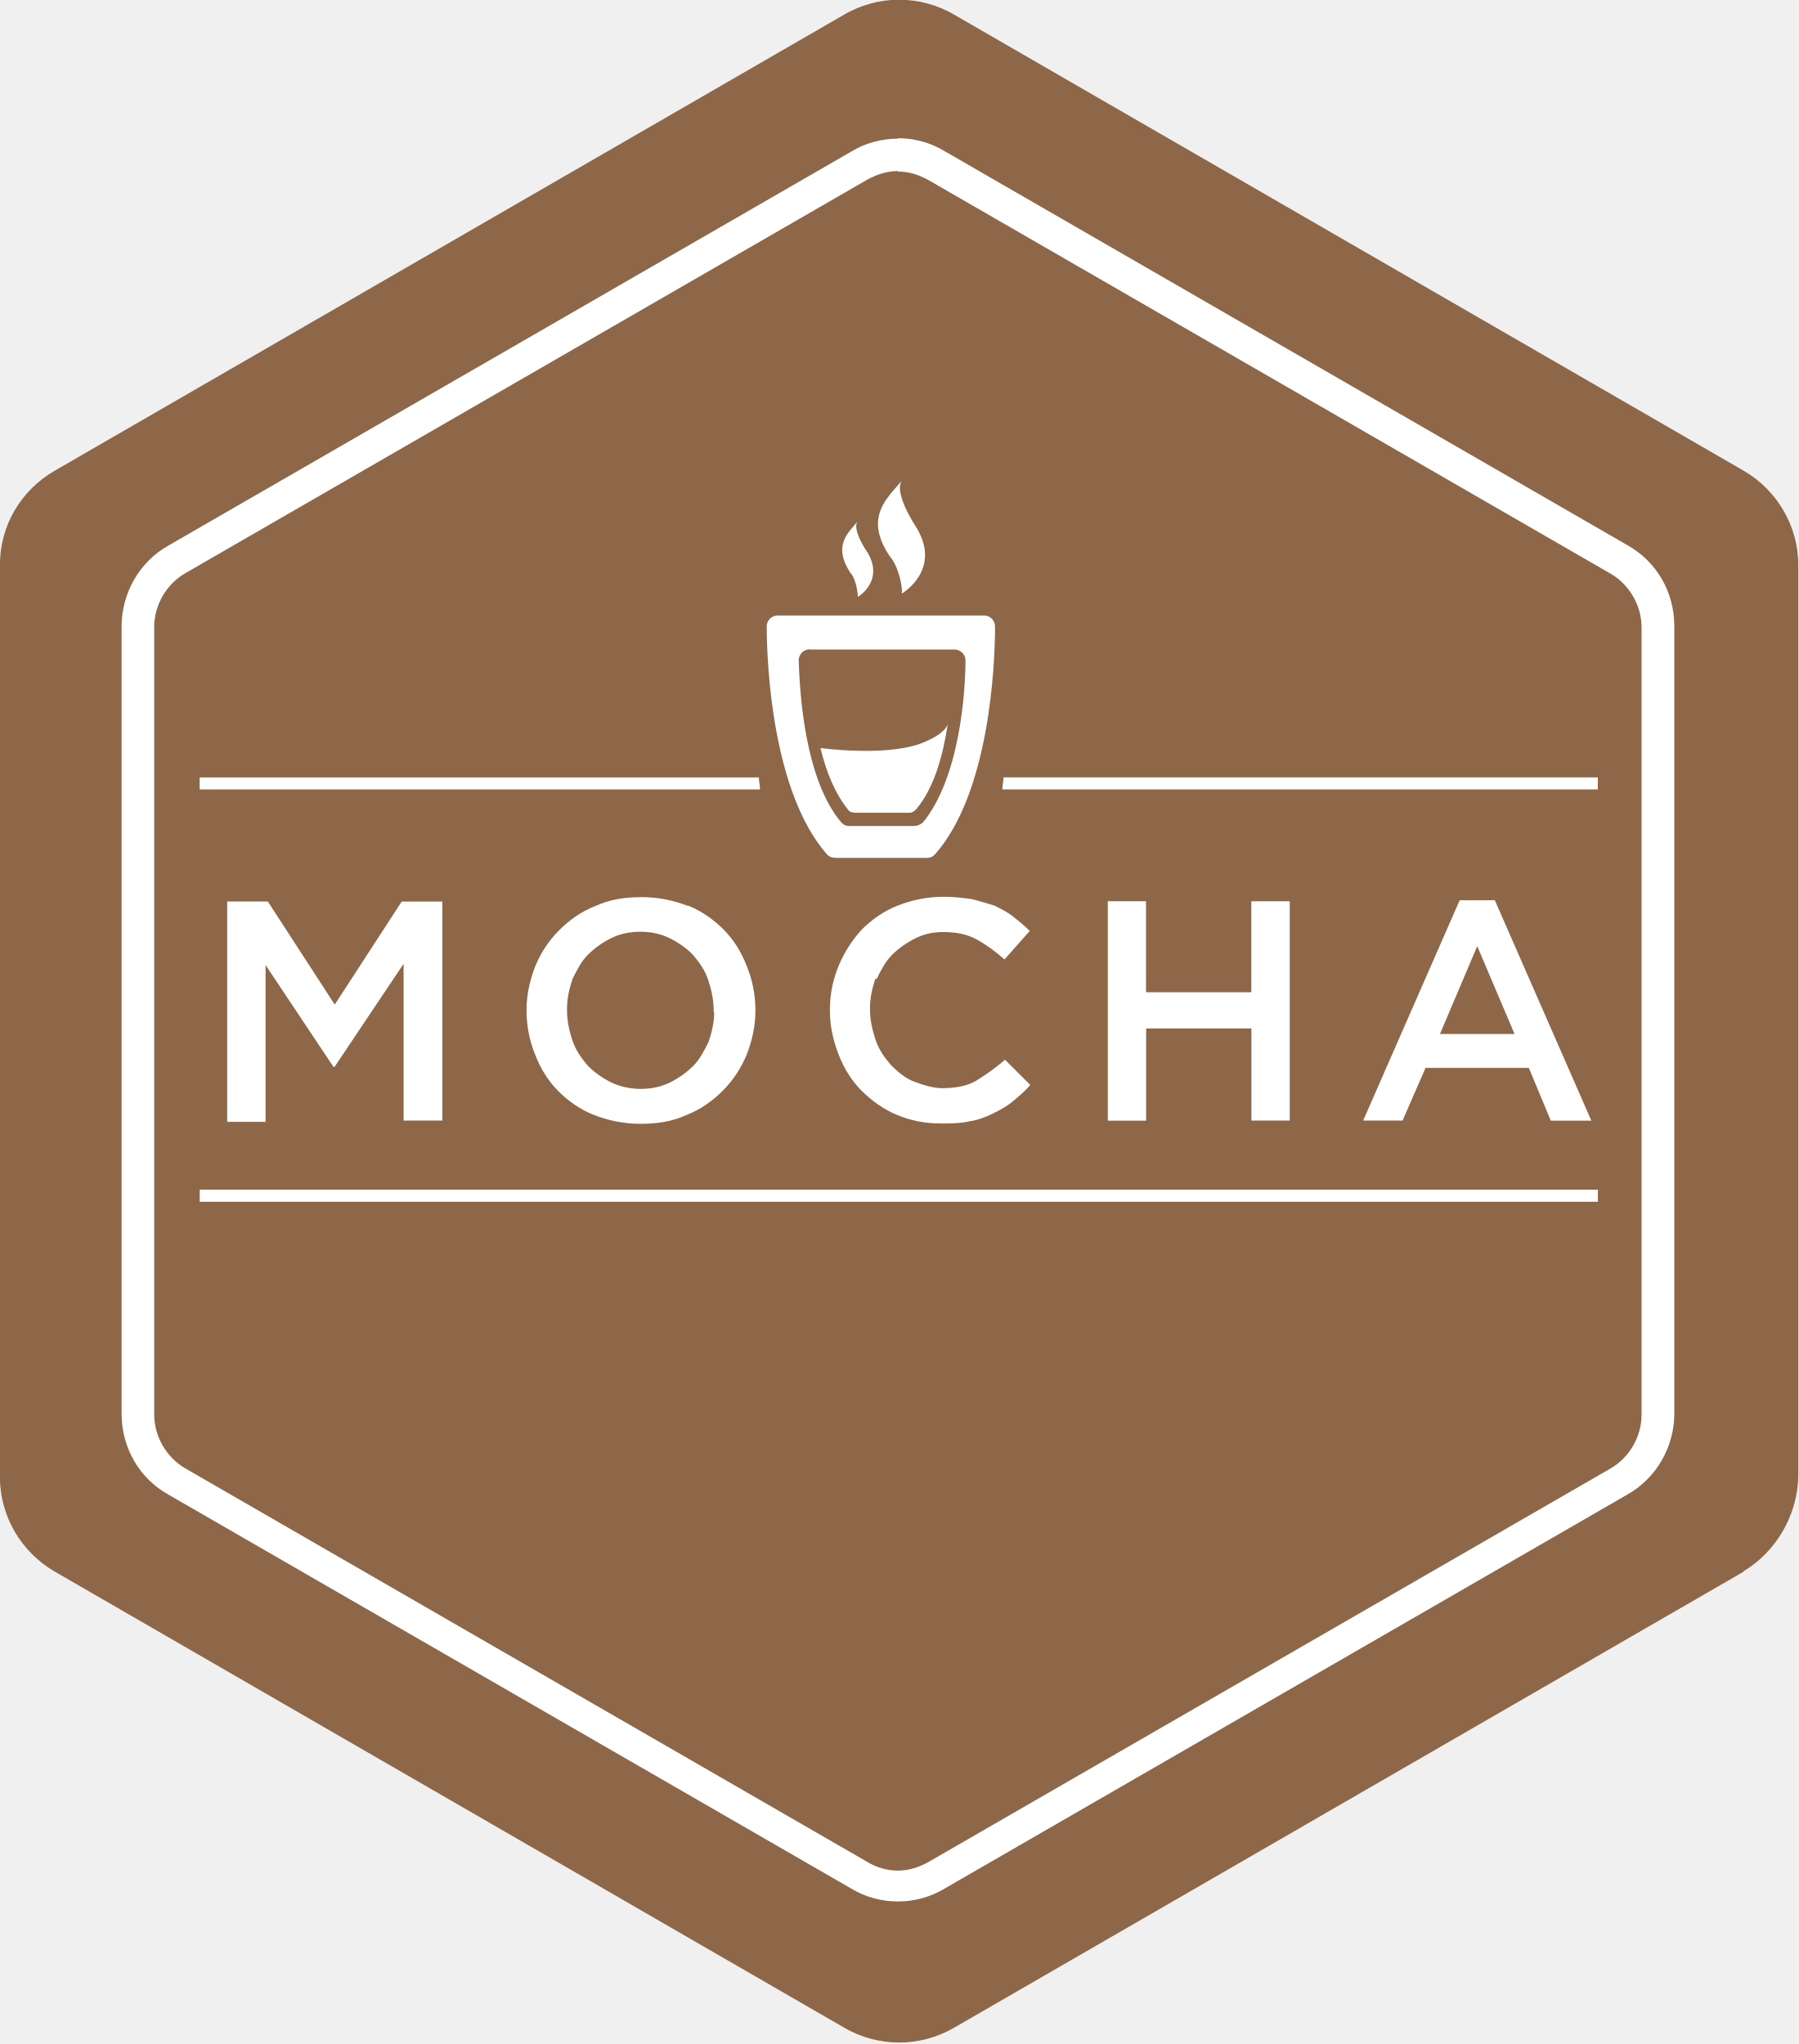
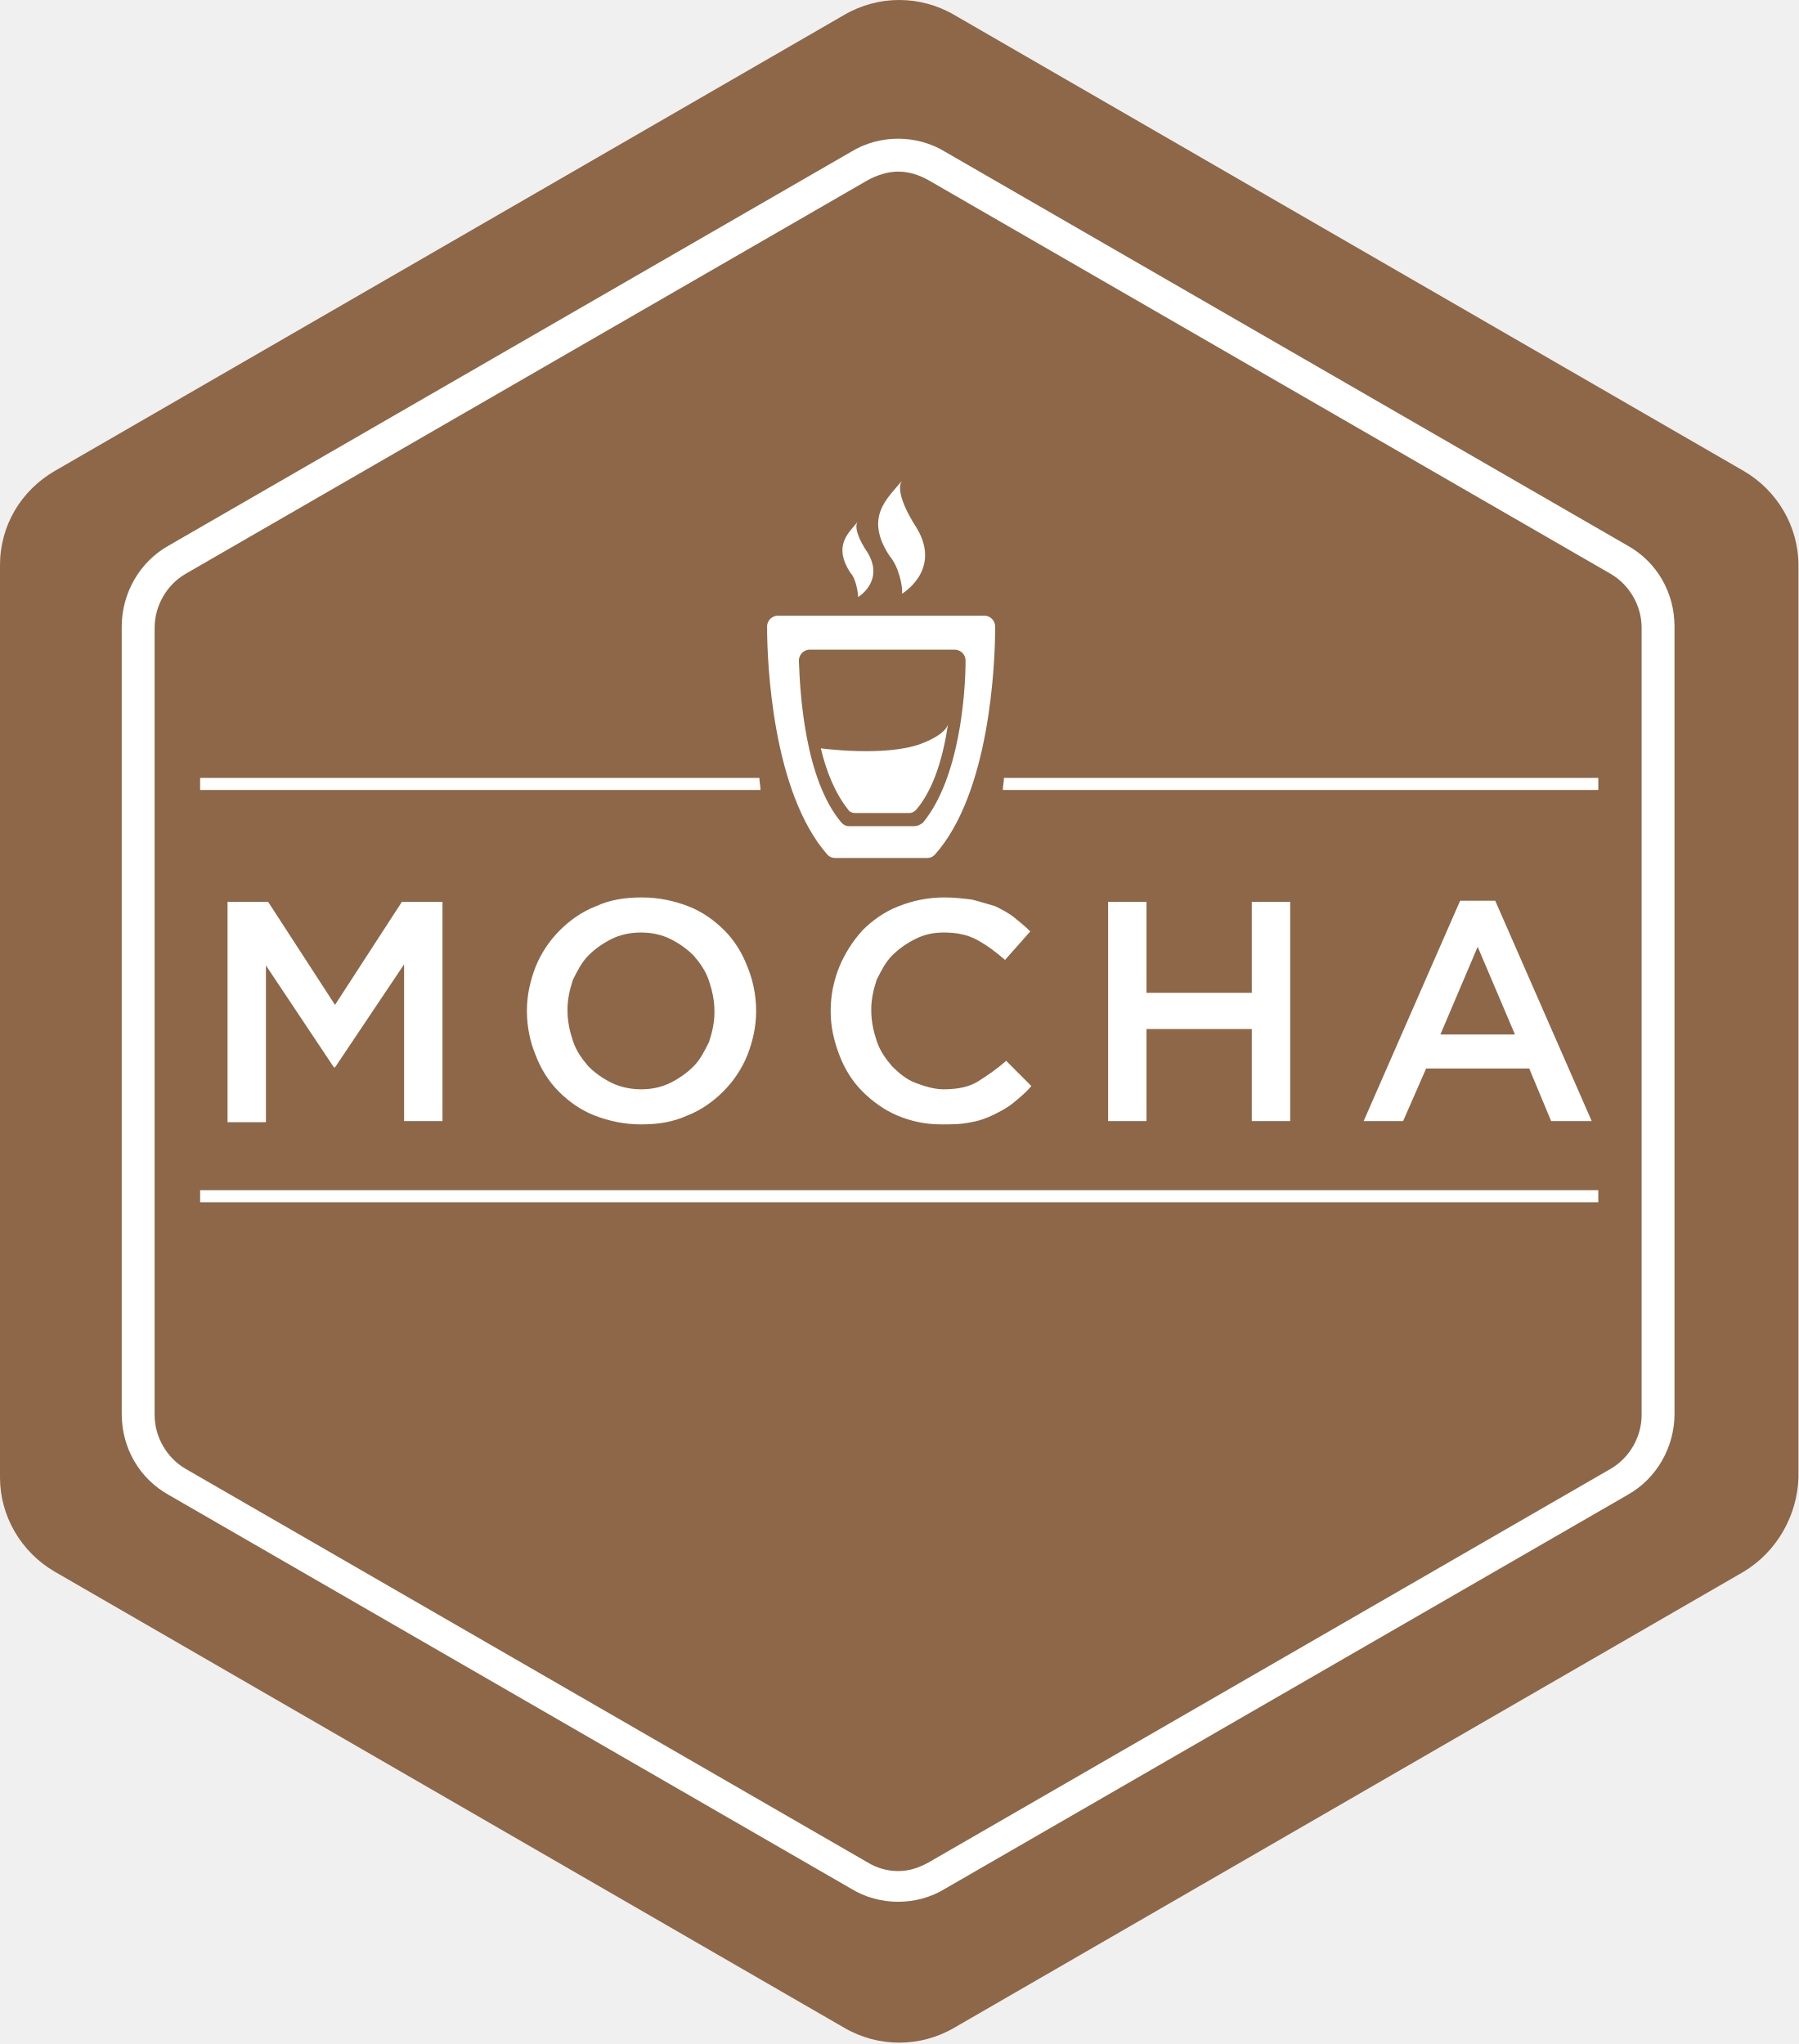
- <svg xmlns="http://www.w3.org/2000/svg" viewBox="0 0 256 291">
-   <path fill="#8D6748" d="M248.19 223.76L135.8 288.69c-4.84 2.8-10.78 2.8-15.61 0L7.8 223.75c-4.84-2.81-7.81-7.97-7.81-13.43V80.44c0-5.62 2.96-10.62 7.805-13.43L120.18 2.07c4.83-2.81 10.77-2.81 15.61-.001l112.39 64.93c4.83 2.81 7.8 7.96 7.8 13.42v129.87c-.16 5.46-3.13 10.61-7.81 13.42v0Z" />
-   <path fill="#FFF" d="M127.84 19.74c-2.35 0-4.69.62-6.72 1.87L24.027 77.64c-4.22 2.34-6.72 6.86-6.72 11.55v112.07c0 4.83 2.497 9.21 6.712 11.55l97.093 56.03c2.02 1.24 4.37 1.87 6.71 1.87s4.68-.63 6.71-1.88l97.09-56.04c4.21-2.35 6.71-6.869 6.71-11.56V89.15c0-4.84-2.5-9.21-6.72-11.56l-97.1-56.04c-2.03-1.25-4.38-1.88-6.72-1.88v0Zm0 4.683v0c1.56 0 2.96.46 4.37 1.24l97.09 56.03c2.65 1.56 4.37 4.52 4.37 7.64v112.07c0 3.12-1.72 6.08-4.38 7.64l-97.1 56.03c-1.41.78-2.81 1.24-4.38 1.24 -1.57 0-3.13-.47-4.38-1.25l-97.1-56.04c-2.66-1.57-4.38-4.53-4.38-7.65V89.29c0-3.13 1.71-6.09 4.37-7.65l97.09-56.04c1.4-.79 2.96-1.25 4.37-1.25v0Zm-8.98 97.71h13.11c.46 0 .78-.16 1.09-.47 7.8-8.75 8.58-27.01 8.58-32.47 0-.78-.625-1.57-1.57-1.57h-14.68 -14.68c-.78 0-1.57.62-1.57 1.56 0 5.3.78 23.57 8.58 32.46 .31.31.62.46 1.09.46Zm-3.59-29.66h10.3 10.3c.78 0 1.56.62 1.56 1.56 0 4.37-.79 16.7-6.09 23.1 -.47.31-.78.46-1.25.46h-9.21c-.47 0-.79-.16-1.1-.47 -5.31-6.25-5.94-18.74-6.09-23.11 0-.78.62-1.57 1.56-1.57Zm13.11-7.97s5.62-3.28 2.18-9.21c-2.03-3.13-2.97-5.78-2.19-6.87 -2.03 2.49-5.47 5.15-1.72 10.77 1.24 1.4 1.87 4.37 1.71 5.3Zm-6.25.46s3.74-2.19 1.4-6.244c-1.41-2.03-2.03-3.91-1.41-4.53 -1.41 1.71-3.59 3.43-1.1 7.33 .78.78 1.09 2.81 1.09 3.43Zm-.47 30.75h7.8c.31 0 .62-.16.93-.47 2.65-3.122 3.9-7.97 4.52-12.18 0 0-.16 1.4-3.91 2.81 -5.16 1.87-14.21.62-14.21.62 .78 3.27 2.02 6.4 3.9 8.74 .15.31.62.46.93.46Zm-58.7 43.86v-31.22h-5.78l-9.53 14.67 -9.53-14.68h-5.78v31.37h5.46v-22.33l9.67 14.51h.15l9.83-14.68v22.32h5.46Zm34.96-30.6c-2.03-.79-4.22-1.25-6.56-1.25 -2.35 0-4.53.31-6.56 1.24 -2.03.78-3.75 2.02-5.16 3.43 -1.57 1.56-2.66 3.27-3.44 5.15 -.78 2.02-1.25 4.05-1.25 6.244v.15c0 2.18.46 4.37 1.24 6.24 .78 2.02 1.87 3.74 3.27 5.15 1.4 1.4 3.12 2.65 5.15 3.43 2.03.78 4.21 1.24 6.55 1.24s4.52-.32 6.55-1.25c2.02-.78 3.74-2.03 5.15-3.44 1.56-1.57 2.65-3.28 3.43-5.16 .78-2.03 1.24-4.06 1.24-6.25v-.16c0-2.19-.47-4.38-1.25-6.244 -.79-2.03-1.88-3.75-3.28-5.16 -1.41-1.41-3.13-2.66-5.16-3.44Zm3.74 15.14c0 1.4-.32 2.81-.79 4.21 -.63 1.24-1.25 2.49-2.19 3.43 -.94.93-2.03 1.71-3.28 2.34 -1.25.625-2.66.93-4.22.93 -1.41 0-2.97-.32-4.22-.94 -1.25-.63-2.35-1.41-3.28-2.35 -.94-1.1-1.72-2.19-2.19-3.59 -.47-1.41-.78-2.81-.78-4.38v-.16c0-1.41.31-2.81.78-4.22 .625-1.25 1.24-2.5 2.18-3.44 .93-.94 2.02-1.72 3.27-2.35 1.24-.63 2.65-.94 4.21-.94s2.96.31 4.21.93c1.24.62 2.34 1.4 3.27 2.34 .93 1.09 1.71 2.18 2.18 3.59 .46 1.4.78 2.81.78 4.37v.15Zm23.1-4.69c.62-1.25 1.24-2.5 2.18-3.44 .93-.94 2.03-1.72 3.27-2.35 1.24-.63 2.49-.94 4.05-.94 1.87 0 3.43.31 4.83 1.09s2.65 1.71 3.9 2.81l3.59-4.06c-.79-.79-1.57-1.41-2.35-2.03 -.78-.63-1.72-1.1-2.66-1.57 -1.1-.32-2.03-.63-3.28-.94 -1.25-.16-2.5-.32-3.91-.32 -2.5 0-4.53.46-6.56 1.24 -2.03.78-3.75 2.03-5.16 3.43 -1.41 1.56-2.5 3.27-3.28 5.15 -.79 1.87-1.25 4.05-1.25 6.244v.15c0 2.18.46 4.21 1.24 6.24 .78 2.02 1.87 3.74 3.27 5.15 1.4 1.4 3.12 2.65 4.99 3.43 1.87.78 3.9 1.24 6.24 1.24 1.4 0 2.8 0 4.21-.32 1.09-.16 2.34-.625 3.27-1.1 .93-.47 1.87-.94 2.81-1.72 .93-.79 1.71-1.41 2.49-2.35l-3.59-3.59c-1.41 1.24-2.81 2.18-4.06 2.96 -1.25.78-2.97 1.09-4.84 1.09 -1.41 0-2.81-.47-4.06-.94 -1.25-.47-2.35-1.41-3.28-2.35 -.94-1.1-1.72-2.19-2.19-3.6 -.47-1.41-.79-2.81-.79-4.37v-.16c0-1.41.31-2.81.78-4.22Zm32.93-11.09v31.21h5.46v-13.12h14.98v13.11h5.46v-31.22h-5.47v12.95h-14.99v-12.96h-5.47Zm59.94 23.72l3.12 7.49h5.77l-13.74-31.38h-5l-13.74 31.37h5.61l3.27-7.5h14.67Zm-7.34-17.33l5.3 12.488h-10.62l5.3-12.488ZM28.43 171.09H227.45v-1.72H28.43v1.71Zm114.41-60.41c0 .62-.16 1.09-.16 1.71h84.76v-1.72h-84.61Zm-34.81 0H28.42v1.71h79.76c0-.63-.16-1.1-.16-1.72Z" />
+ <svg xmlns="http://www.w3.org/2000/svg" width="256px" height="291px" viewBox="0 0 256 291" version="1.1" preserveAspectRatio="xMidYMid">
+   <g>
+     <path d="M248.195,223.766 L135.805,288.703 C130.966,291.512 125.034,291.512 120.195,288.703 L7.805,223.766 C2.966,220.956 0,215.805 0,210.342 L0,80.468 C0,74.849 2.966,69.854 7.805,67.044 L120.195,2.107 C125.034,-0.702 130.966,-0.702 135.805,2.107 L248.195,67.044 C253.034,69.854 256,75.005 256,80.468 L256,210.342 C255.844,215.805 252.878,220.956 248.195,223.766 L248.195,223.766 Z" fill="#8D6748" />
+     <path d="M127.844,19.747 C125.503,19.747 123.161,20.371 121.132,21.62 L24.039,77.659 C19.824,80.001 17.327,84.527 17.327,89.21 L17.327,201.288 C17.327,206.127 19.824,210.498 24.039,212.84 L121.132,268.879 C123.161,270.128 125.503,270.752 127.844,270.752 C130.185,270.752 132.527,270.128 134.556,268.879 L231.649,212.84 C235.864,210.498 238.361,205.971 238.361,201.289 L238.361,89.21 C238.361,84.371 235.864,80.001 231.649,77.659 L134.556,21.62 C132.527,20.371 130.185,19.747 127.844,19.747 L127.844,19.747 Z M127.844,24.43 L127.844,24.43 C129.405,24.43 130.81,24.898 132.215,25.679 L229.307,81.718 C231.961,83.279 233.678,86.245 233.678,89.367 L233.678,201.445 C233.678,204.567 231.961,207.532 229.307,209.093 L132.215,265.132 C130.81,265.913 129.405,266.381 127.844,266.381 C126.283,266.381 124.722,265.913 123.473,265.132 L26.381,209.093 C23.727,207.532 22.01,204.567 22.01,201.445 L22.01,89.367 C22.01,86.245 23.727,83.279 26.381,81.718 L123.473,25.679 C124.878,24.898 126.439,24.43 127.844,24.43 L127.844,24.43 Z M118.868,122.147 L131.98,122.147 C132.449,122.147 132.761,121.99 133.073,121.678 C140.878,112.937 141.659,94.673 141.659,89.21 C141.659,88.43 141.034,87.649 140.098,87.649 L125.424,87.649 L110.751,87.649 C109.971,87.649 109.19,88.273 109.19,89.21 C109.19,94.517 109.971,112.781 117.776,121.678 C118.088,121.99 118.4,122.147 118.868,122.147 Z M115.278,92.488 L125.58,92.488 L135.883,92.488 C136.663,92.488 137.444,93.112 137.444,94.049 C137.444,98.42 136.663,110.751 131.356,117.151 C130.888,117.464 130.576,117.62 130.107,117.62 L120.898,117.62 C120.429,117.62 120.117,117.464 119.805,117.151 C114.497,110.908 113.873,98.42 113.717,94.049 C113.717,93.269 114.341,92.488 115.278,92.488 Z M128.39,84.527 C128.39,84.527 134.01,81.249 130.575,75.317 C128.546,72.195 127.61,69.542 128.39,68.449 C126.361,70.947 122.927,73.6 126.673,79.22 C127.922,80.625 128.546,83.59 128.39,84.527 Z M122.146,84.995 C122.146,84.995 125.892,82.81 123.551,78.751 C122.146,76.722 121.522,74.849 122.146,74.224 C120.741,75.941 118.556,77.658 121.053,81.561 C121.834,82.341 122.146,84.371 122.146,84.995 Z M121.678,115.747 L129.483,115.747 C129.795,115.747 130.107,115.591 130.419,115.279 C133.073,112.157 134.322,107.318 134.946,103.103 C134.946,103.103 134.79,104.508 131.044,105.913 C125.893,107.786 116.839,106.537 116.839,106.537 C117.619,109.815 118.868,112.937 120.741,115.279 C120.897,115.591 121.366,115.747 121.678,115.747 Z M62.985,159.61 L62.985,128.391 L57.209,128.391 L47.687,143.064 L38.165,128.391 L32.39,128.391 L32.39,159.766 L37.853,159.766 L37.853,137.444 L47.531,151.961 L47.687,151.961 L57.522,137.288 L57.522,159.61 L62.985,159.61 Z M97.952,129.015 C95.922,128.234 93.737,127.766 91.396,127.766 C89.054,127.766 86.869,128.078 84.839,129.015 C82.81,129.795 81.093,131.044 79.688,132.449 C78.127,134.01 77.035,135.727 76.254,137.6 C75.474,139.629 75.005,141.658 75.005,143.844 L75.005,144 C75.005,146.185 75.474,148.371 76.254,150.244 C77.035,152.273 78.127,153.99 79.532,155.395 C80.937,156.8 82.654,158.049 84.683,158.829 C86.713,159.61 88.898,160.078 91.239,160.078 C93.581,160.078 95.766,159.766 97.796,158.829 C99.825,158.049 101.542,156.8 102.947,155.395 C104.508,153.834 105.6,152.117 106.381,150.244 C107.161,148.215 107.63,146.185 107.63,144 L107.63,143.844 C107.63,141.658 107.161,139.473 106.381,137.6 C105.6,135.571 104.508,133.854 103.103,132.449 C101.698,131.044 99.981,129.795 97.952,129.015 Z M101.698,144.156 C101.698,145.561 101.386,146.966 100.917,148.371 C100.293,149.619 99.669,150.868 98.732,151.805 C97.796,152.741 96.703,153.522 95.454,154.146 C94.205,154.771 92.8,155.083 91.239,155.083 C89.835,155.083 88.274,154.771 87.025,154.146 C85.776,153.522 84.683,152.741 83.747,151.805 C82.81,150.712 82.03,149.619 81.561,148.215 C81.093,146.81 80.781,145.405 80.781,143.844 L80.781,143.688 C80.781,142.283 81.093,140.878 81.561,139.473 C82.186,138.224 82.81,136.976 83.747,136.039 C84.683,135.102 85.776,134.322 87.025,133.697 C88.274,133.073 89.678,132.761 91.239,132.761 C92.8,132.761 94.205,133.073 95.454,133.697 C96.703,134.322 97.796,135.102 98.732,136.039 C99.669,137.132 100.449,138.224 100.917,139.629 C101.386,141.034 101.698,142.439 101.698,144 L101.698,144.156 Z M124.8,139.473 C125.424,138.224 126.049,136.975 126.985,136.039 C127.922,135.102 129.015,134.322 130.263,133.697 C131.512,133.073 132.761,132.761 134.322,132.761 C136.195,132.761 137.756,133.073 139.161,133.853 C140.566,134.634 141.815,135.571 143.063,136.663 L146.654,132.605 C145.873,131.824 145.093,131.2 144.312,130.575 C143.532,129.951 142.595,129.483 141.659,129.014 C140.566,128.702 139.629,128.39 138.38,128.078 C137.132,127.922 135.883,127.766 134.478,127.766 C131.98,127.766 129.951,128.234 127.922,129.014 C125.893,129.795 124.176,131.044 122.771,132.449 C121.366,134.01 120.273,135.727 119.493,137.6 C118.712,139.473 118.244,141.658 118.244,143.844 L118.244,144 C118.244,146.185 118.712,148.214 119.493,150.244 C120.273,152.273 121.366,153.99 122.771,155.395 C124.176,156.8 125.893,158.049 127.766,158.829 C129.639,159.61 131.668,160.078 134.01,160.078 C135.415,160.078 136.819,160.078 138.224,159.766 C139.317,159.61 140.566,159.141 141.502,158.673 C142.439,158.205 143.376,157.736 144.312,156.956 C145.249,156.175 146.029,155.551 146.81,154.614 L143.22,151.024 C141.815,152.273 140.41,153.21 139.161,153.99 C137.912,154.771 136.195,155.083 134.322,155.083 C132.917,155.083 131.512,154.614 130.263,154.146 C129.015,153.678 127.922,152.741 126.985,151.805 C126.049,150.712 125.268,149.619 124.8,148.214 C124.332,146.81 124.019,145.405 124.019,143.844 L124.019,143.688 C124.019,142.283 124.332,140.878 124.8,139.473 Z M157.737,128.391 L157.737,159.61 L163.2,159.61 L163.2,146.498 L178.186,146.498 L178.186,159.61 L183.649,159.61 L183.649,128.391 L178.186,128.391 L178.186,141.347 L163.2,141.347 L163.2,128.391 L157.737,128.391 Z M217.678,152.118 L220.8,159.611 L226.575,159.611 L212.839,128.234 L207.843,128.234 L194.107,159.611 L199.726,159.611 L203.004,152.118 L217.678,152.118 Z M210.341,134.791 L215.648,147.279 L205.034,147.279 L210.341,134.791 Z M28.488,171.161 L227.512,171.161 L227.512,169.444 L28.488,169.444 L28.488,171.161 Z M142.907,110.751 C142.907,111.376 142.751,111.844 142.751,112.469 L227.512,112.469 L227.512,110.751 L142.907,110.751 Z M108.097,110.751 L28.488,110.751 L28.488,112.469 L108.254,112.469 C108.254,111.844 108.097,111.376 108.097,110.751 Z" fill="#FFFFFF" />
+   </g>
</svg>
